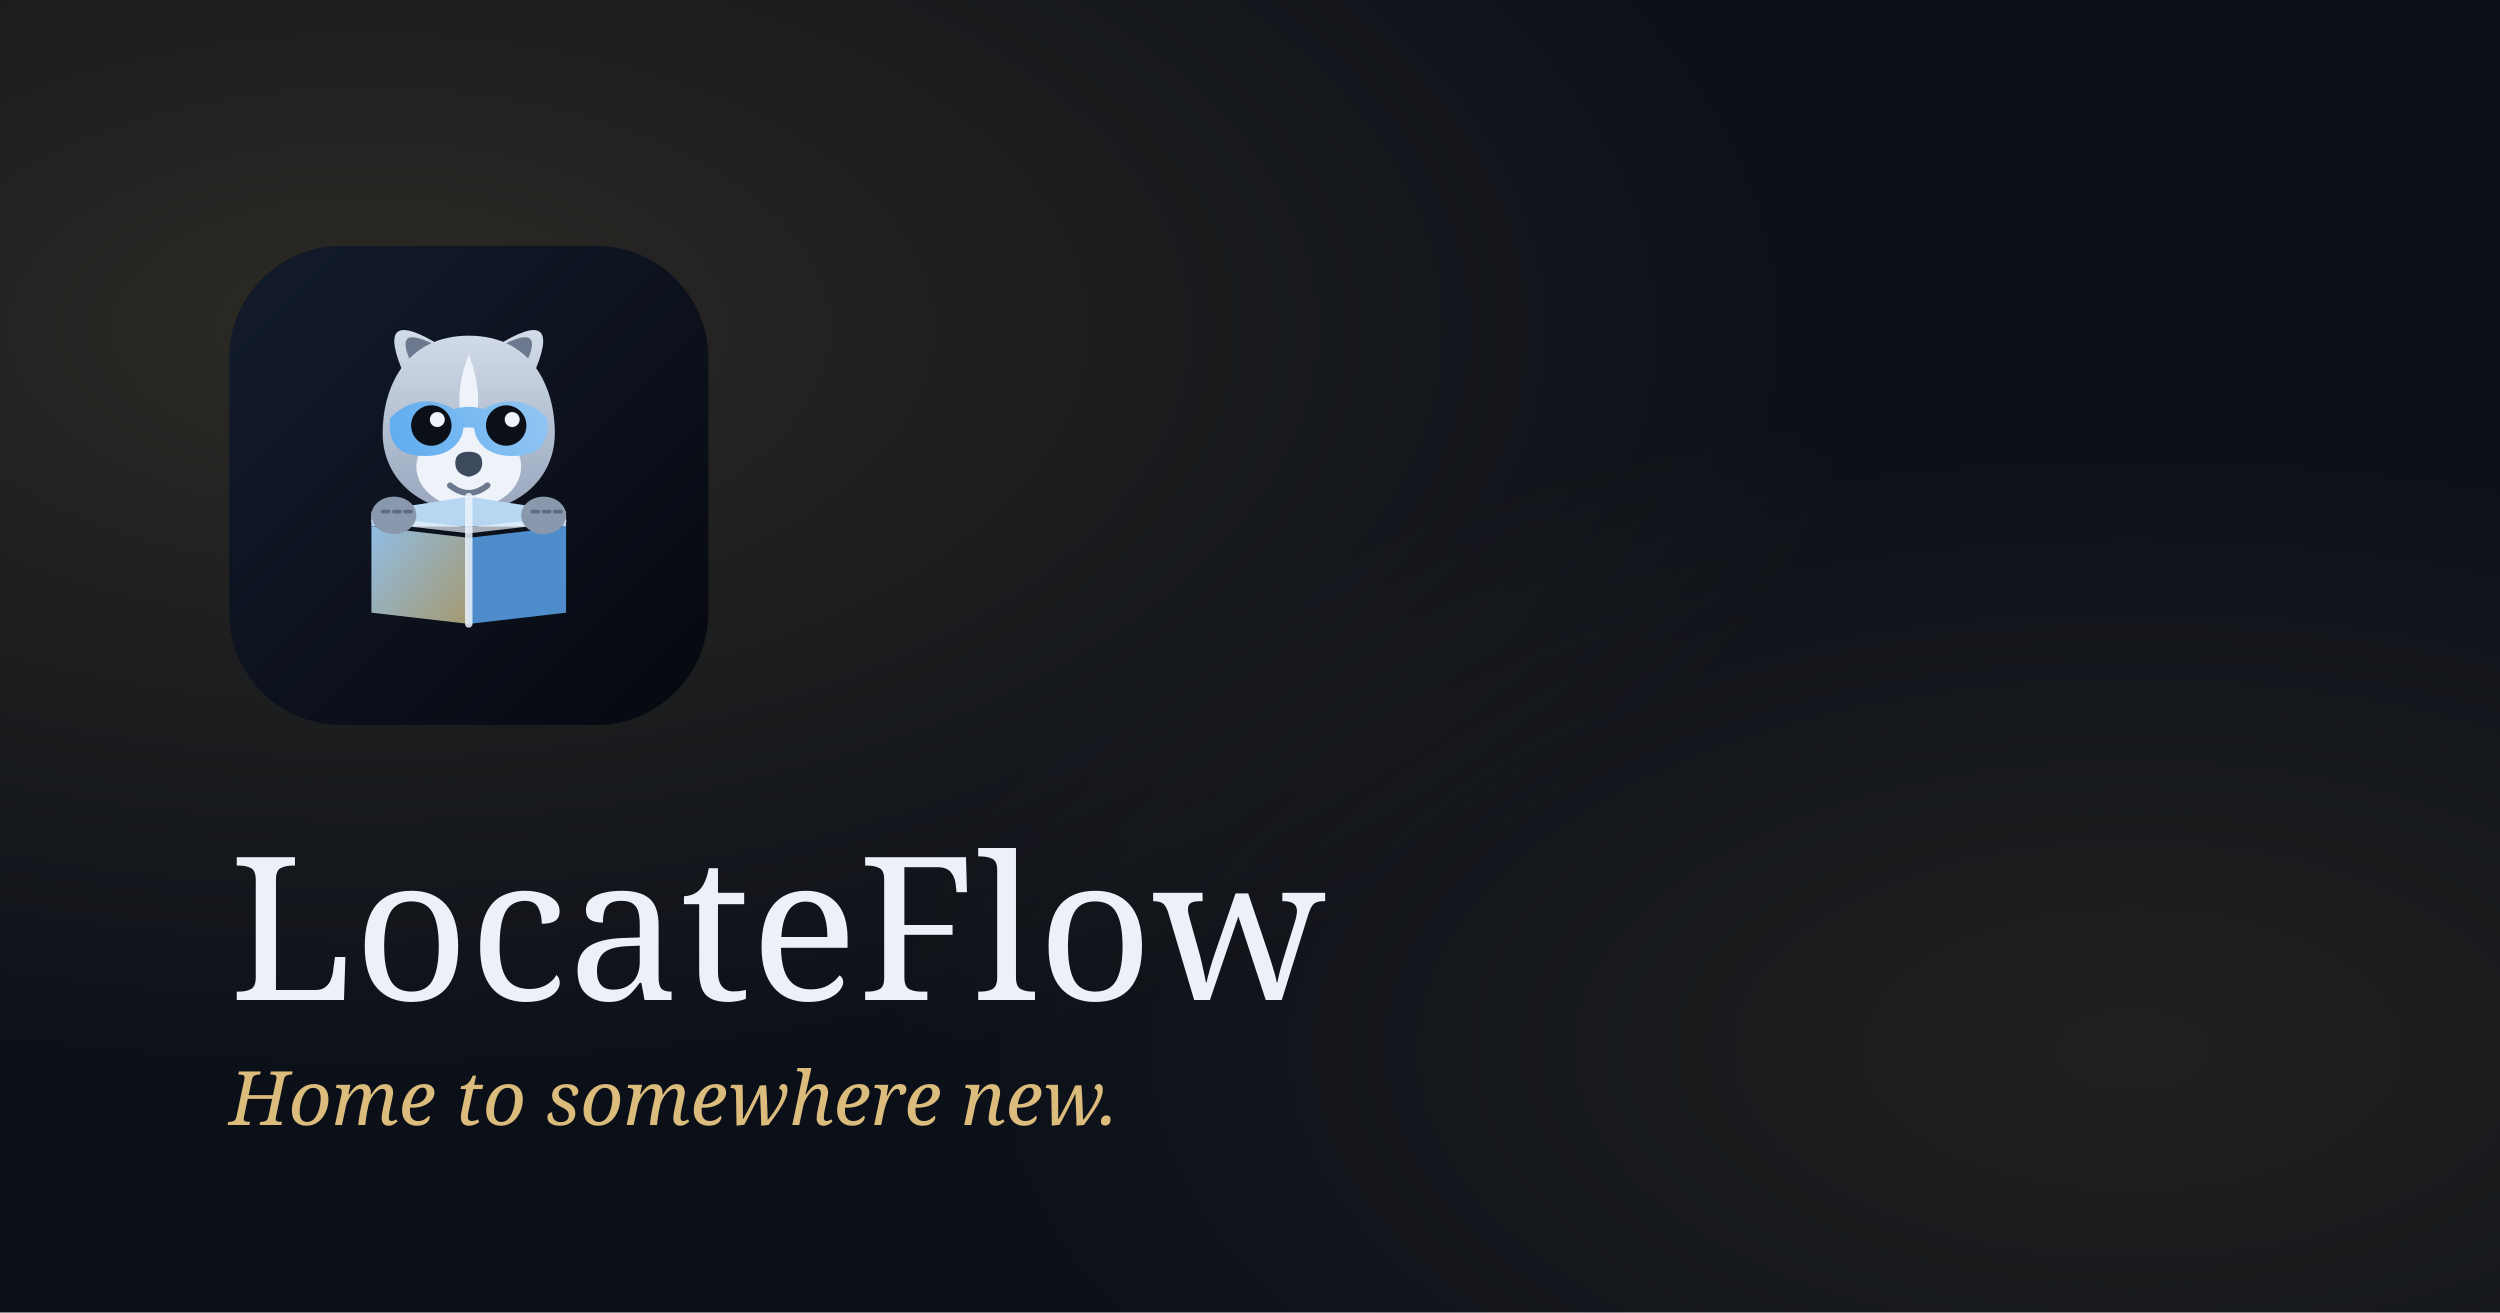
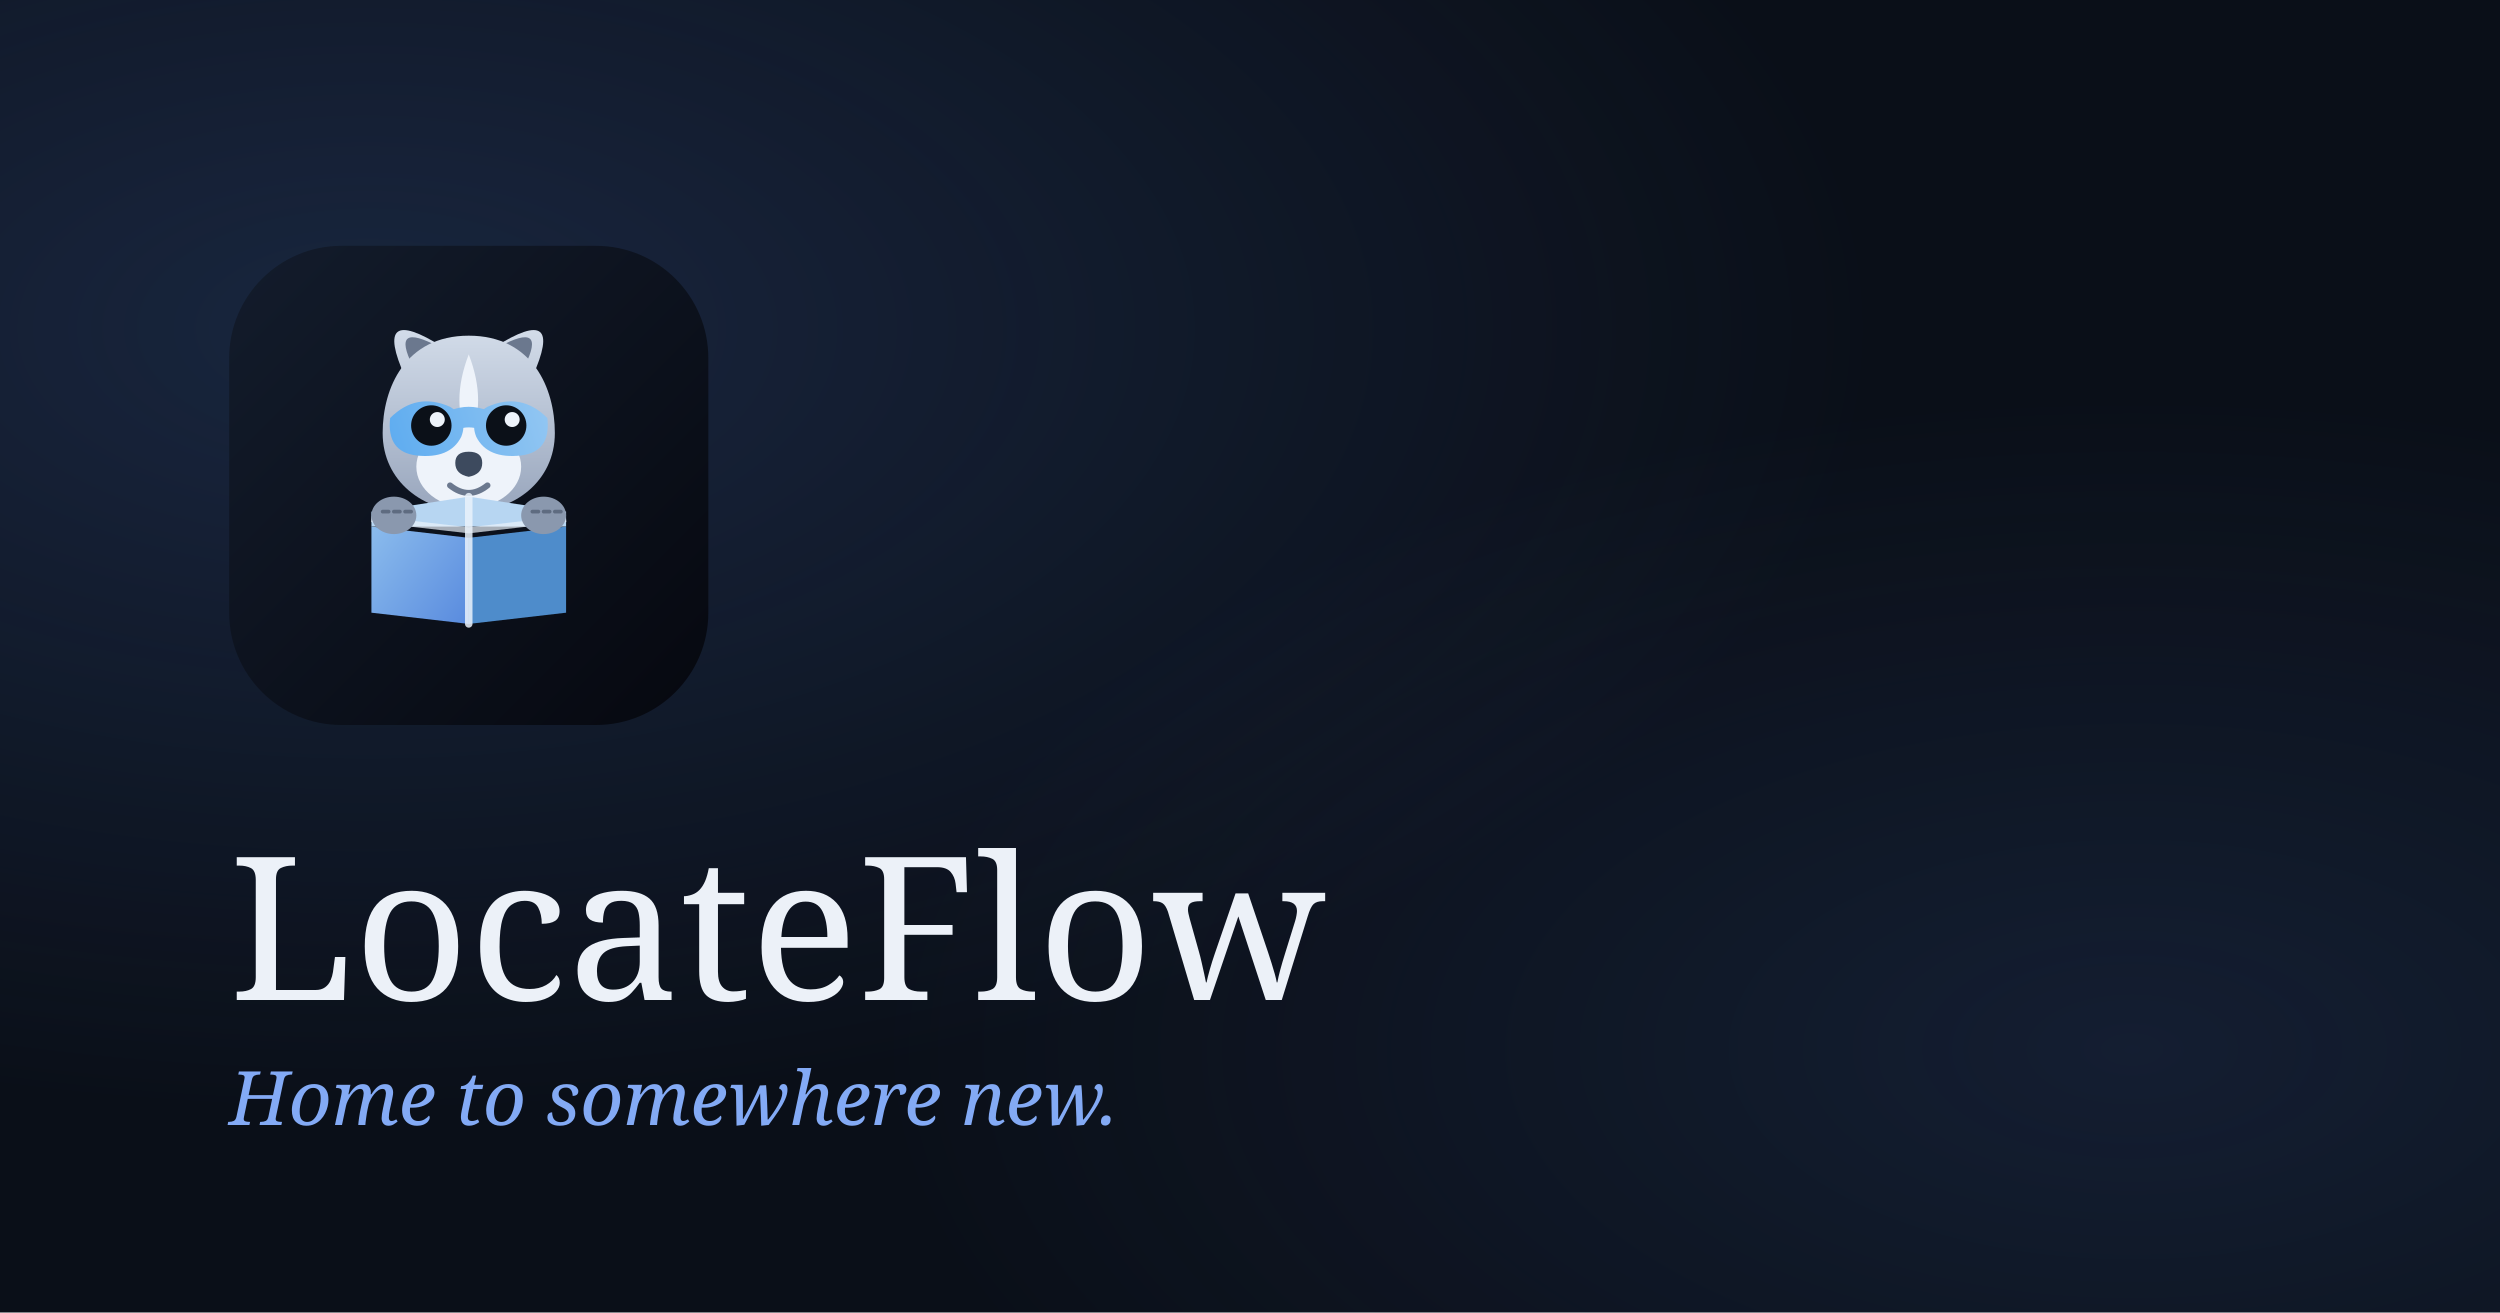
<svg xmlns="http://www.w3.org/2000/svg" viewBox="0 0 1200 630" fill="none" aria-hidden="true">
  <defs>
    <radialGradient id="og-tr" cx="0.15" cy="0.25" r="0.6">
-       <stop offset="0%" stop-color="#CBA45E" stop-opacity="0.18" />
-       <stop offset="100%" stop-color="#CBA45E" stop-opacity="0" />
+       <stop offset="0%" stop-color="#5B8DEF" stop-opacity="0.18" />
+       <stop offset="100%" stop-color="#5B8DEF" stop-opacity="0" />
    </radialGradient>
    <radialGradient id="og-br" cx="0.85" cy="0.8" r="0.5">
-       <stop offset="0%" stop-color="#CBA45E" stop-opacity="0.12" />
-       <stop offset="100%" stop-color="#CBA45E" stop-opacity="0" />
+       <stop offset="0%" stop-color="#5B8DEF" stop-opacity="0.12" />
+       <stop offset="100%" stop-color="#5B8DEF" stop-opacity="0" />
    </radialGradient>
  </defs>
  <rect width="1200" height="630" fill="#0A0F18" />
  <rect width="1200" height="630" fill="url(#og-tr)" />
  <rect width="1200" height="630" fill="url(#og-br)" />
  <svg x="110" y="118" width="230" height="230" viewBox="0 0 64 64" fill="none">
    <defs>
      <linearGradient id="fv-bg" x1="0" y1="0" x2="64" y2="64" gradientUnits="userSpaceOnUse">
        <stop offset="0%" stop-color="#131C2C" />
        <stop offset="100%" stop-color="#06080F" />
      </linearGradient>
    </defs>
    <rect width="64" height="64" rx="15" fill="url(#fv-bg)" />
    <g transform="translate(7 5.5) scale(0.5)">
      <defs>
        <linearGradient id="ic-mask" x1="22" y1="44" x2="78" y2="26" gradientUnits="userSpaceOnUse">
          <stop offset="0%" stop-color="#56A8F0" />
          <stop offset="100%" stop-color="#9CCBF2" />
        </linearGradient>
        <linearGradient id="ic-fur" x1="50" y1="6" x2="50" y2="56" gradientUnits="userSpaceOnUse">
          <stop offset="0%" stop-color="#D9E2EE" />
          <stop offset="100%" stop-color="#9DAAC0" />
        </linearGradient>
        <linearGradient id="ic-box" x1="26" y1="56" x2="74" y2="92" gradientUnits="userSpaceOnUse">
          <stop offset="0%" stop-color="#8FC0EE" />
-           <stop offset="100%" stop-color="#B0852F" />
+           <stop offset="100%" stop-color="#3D6FD6" />
        </linearGradient>
      </defs>
      <path d="M33 24 Q24 4 43 16 Q40 22 33 24 Z" fill="url(#ic-fur)" />
      <path d="M67 24 Q76 4 57 16 Q60 22 67 24 Z" fill="url(#ic-fur)" />
      <path d="M35 21 Q29 9 42 16 Q39 19 35 21 Z" fill="#6B788E" />
      <path d="M65 21 Q71 9 58 16 Q61 19 65 21 Z" fill="#6B788E" />
      <path d="M50 13 C33 13 27 27 27 39 C27 52 38 60 50 60 C62 60 73 52 73 39 C73 27 67 13 50 13 Z" fill="url(#ic-fur)" />
      <path d="M50 18 Q45 31 50 41 Q55 31 50 18 Z" fill="#EEF3FA" />
      <ellipse cx="50" cy="48" rx="14" ry="11" fill="#EEF3FA" />
      <g fill="url(#ic-mask)">
        <path d="M29 35 Q36 28 45 32 Q50 35 48 40 Q45 46 36 45 Q28 44 29 35 Z" />
        <path d="M71 35 Q64 28 55 32 Q50 35 52 40 Q55 46 64 45 Q72 44 71 35 Z" />
        <path d="M45 33 Q50 31 55 33 L55 39 Q50 36 45 39 Z" />
      </g>
      <circle cx="40" cy="37" r="5.4" fill="#0B1018" />
      <circle cx="60" cy="37" r="5.4" fill="#0B1018" />
      <circle cx="41.6" cy="35.4" r="2" fill="#EEF3FA" />
      <circle cx="61.6" cy="35.4" r="2" fill="#EEF3FA" />
      <path d="M50 44 q-3.6 0 -3.6 3 q0 3 3.6 3.7 q3.6 -0.7 3.6 -3.7 q0 -3 -3.6 -3 z" fill="#3D4A5E" />
      <path d="M45 53 q5 4 10 0" stroke="#6B788E" stroke-width="1.6" fill="none" stroke-linecap="round" />
      <path d="M24 60 L50 56 L76 60 L76 64 L24 64 Z" fill="#B7D6F2" />
      <path d="M24 64 L50 67 L50 90 L24 87 Z" fill="url(#ic-box)" />
      <path d="M76 64 L50 67 L50 90 L76 87 Z" fill="#4E8CCB" />
      <path d="M50 56 L50 90" stroke="#EAF2FB" stroke-width="2" stroke-linecap="round" opacity="0.85" />
      <path d="M24 62 L50 65 L76 62" stroke="#EAF2FB" stroke-width="1.6" fill="none" opacity="0.7" />
      <ellipse cx="30" cy="61" rx="6" ry="5" fill="#8A98AE" />
      <ellipse cx="70" cy="61" rx="6" ry="5" fill="#8A98AE" />
      <path d="M27 60 l1.6 0 M30 60 l1.6 0 M33 60 l1.6 0" stroke="#5E6B80" stroke-width="1" stroke-linecap="round" />
      <path d="M67 60 l1.6 0 M70 60 l1.6 0 M73 60 l1.6 0" stroke="#5E6B80" stroke-width="1" stroke-linecap="round" />
    </g>
  </svg>
  <text x="110" y="480" font-family="Playfair Display, Didot, Georgia, serif" font-size="96" font-weight="500" fill="#ECF1F8" letter-spacing="0">LocateFlow</text>
-   <text x="110" y="540" font-family="Playfair Display, Didot, Georgia, serif" font-style="italic" font-size="36" font-weight="400" fill="#DCBC7C" letter-spacing="0">Home to somewhere new.</text>
+   <text x="110" y="540" font-family="Playfair Display, Didot, Georgia, serif" font-style="italic" font-size="36" font-weight="400" fill="#83AAF5" letter-spacing="0">Home to somewhere new.</text>
</svg>
